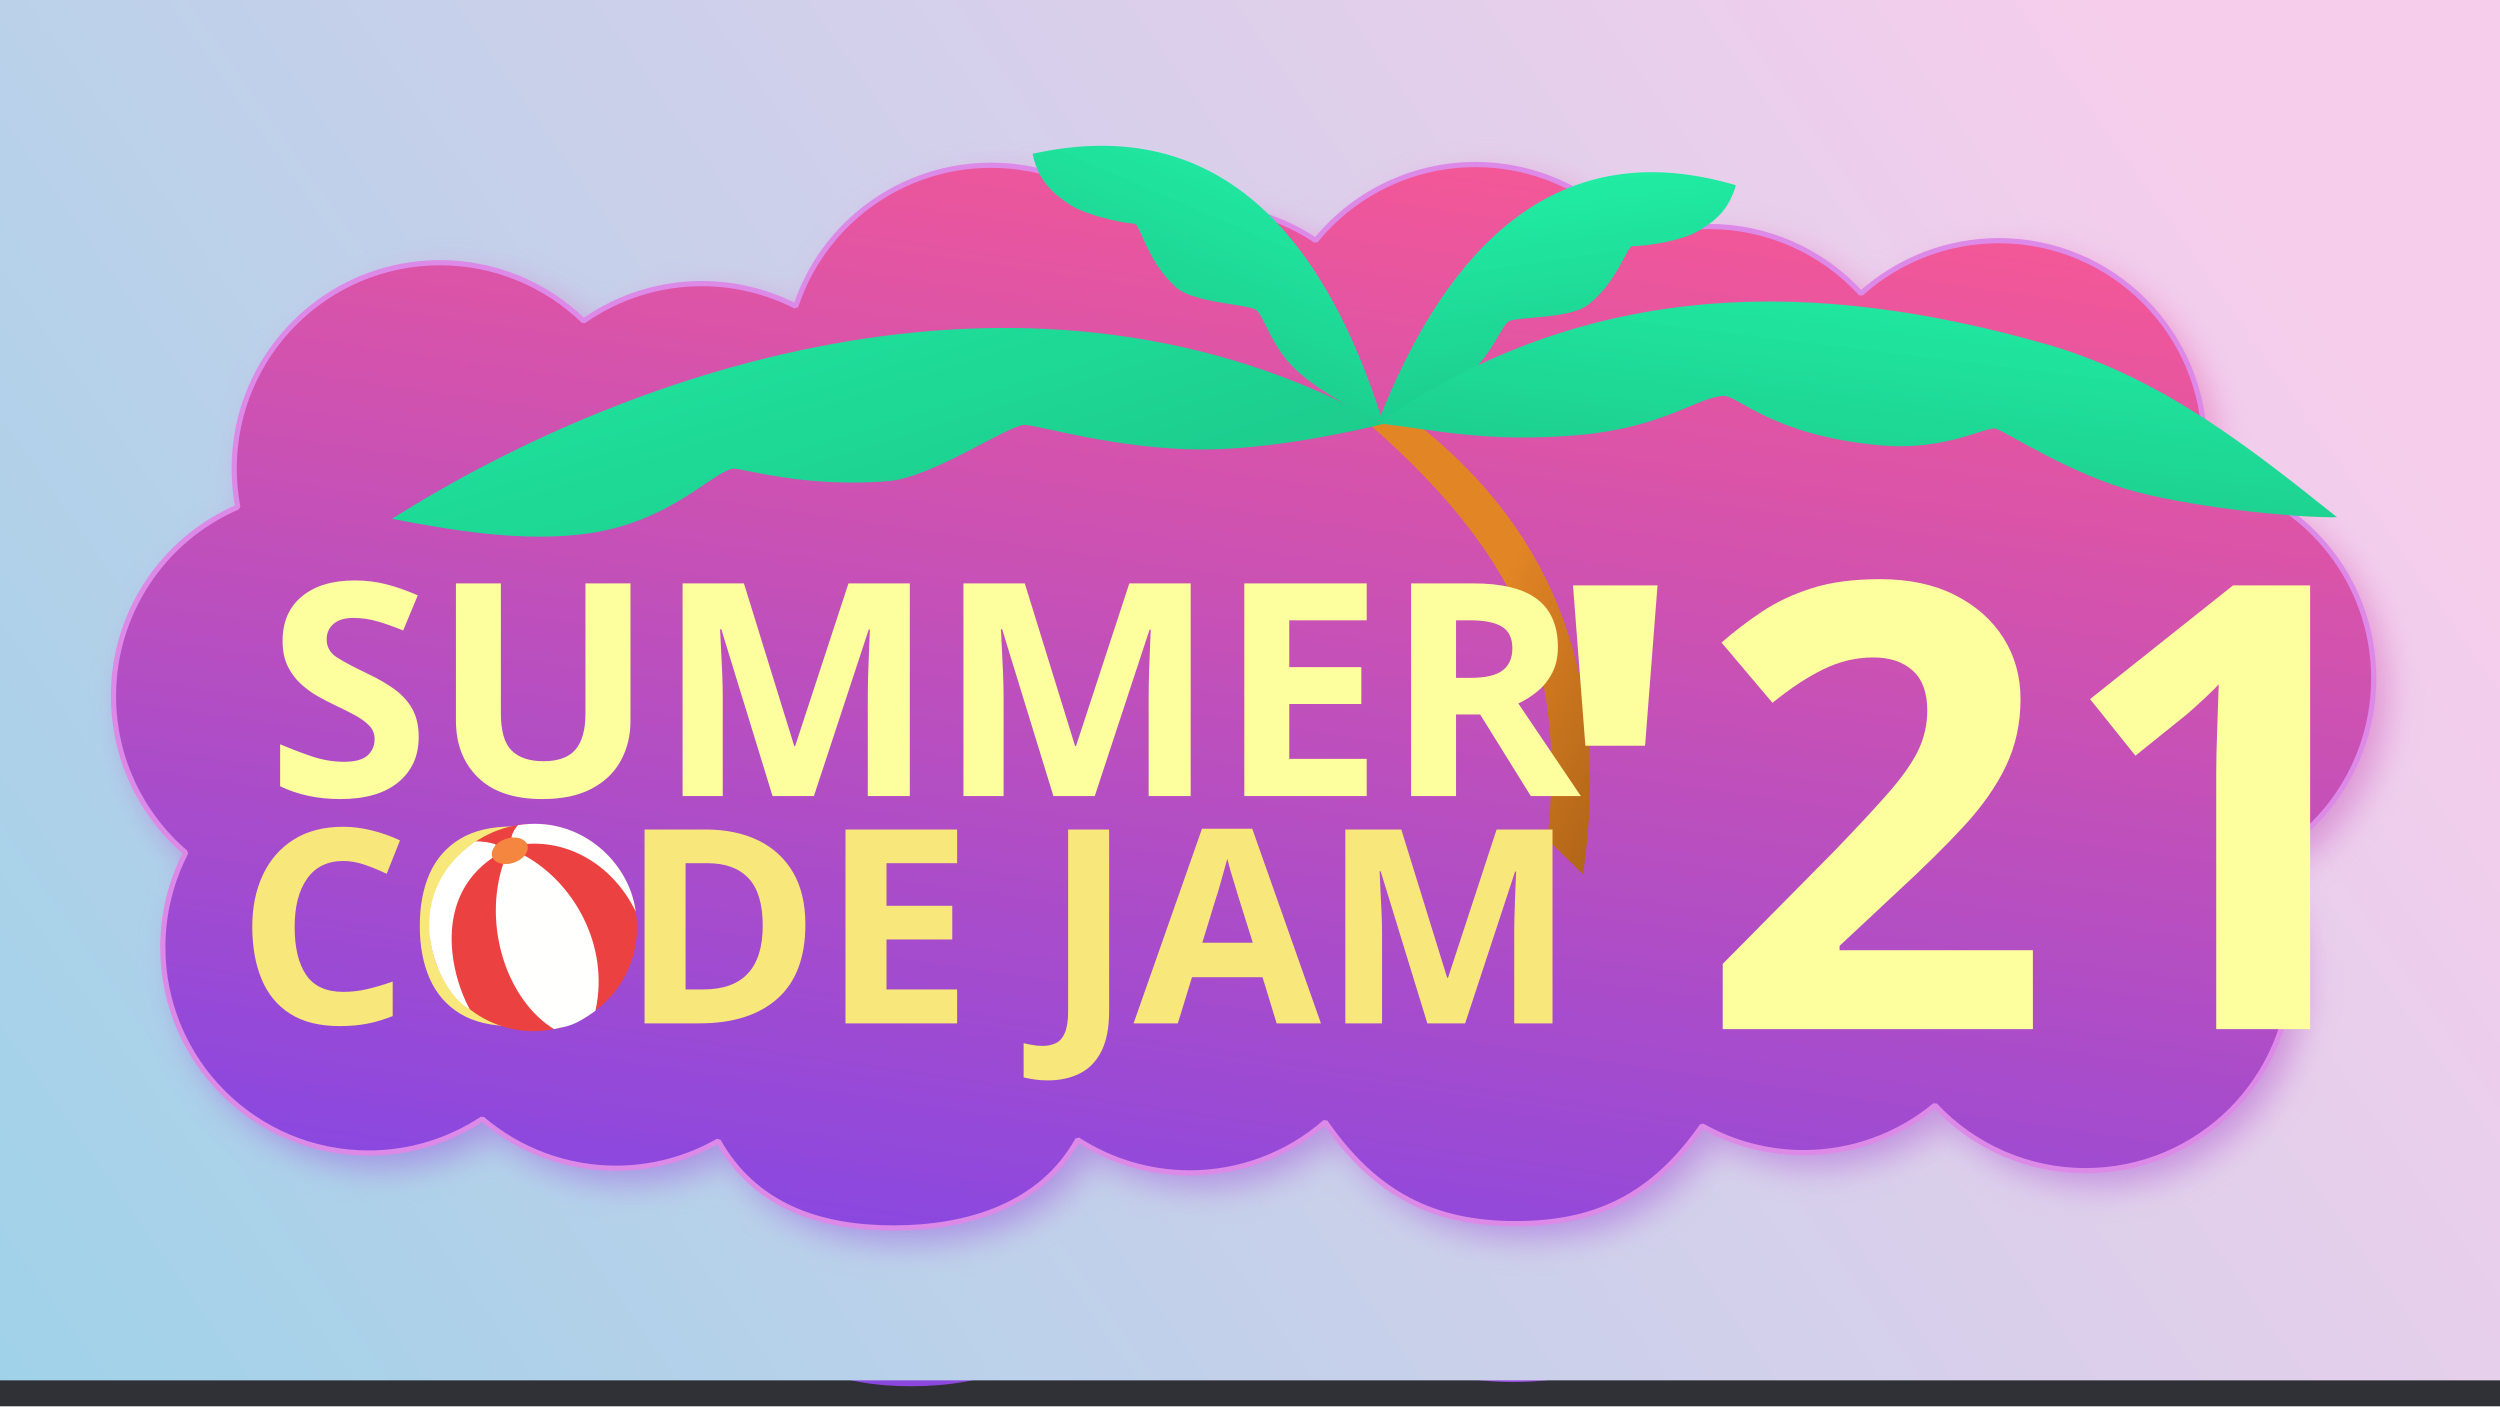
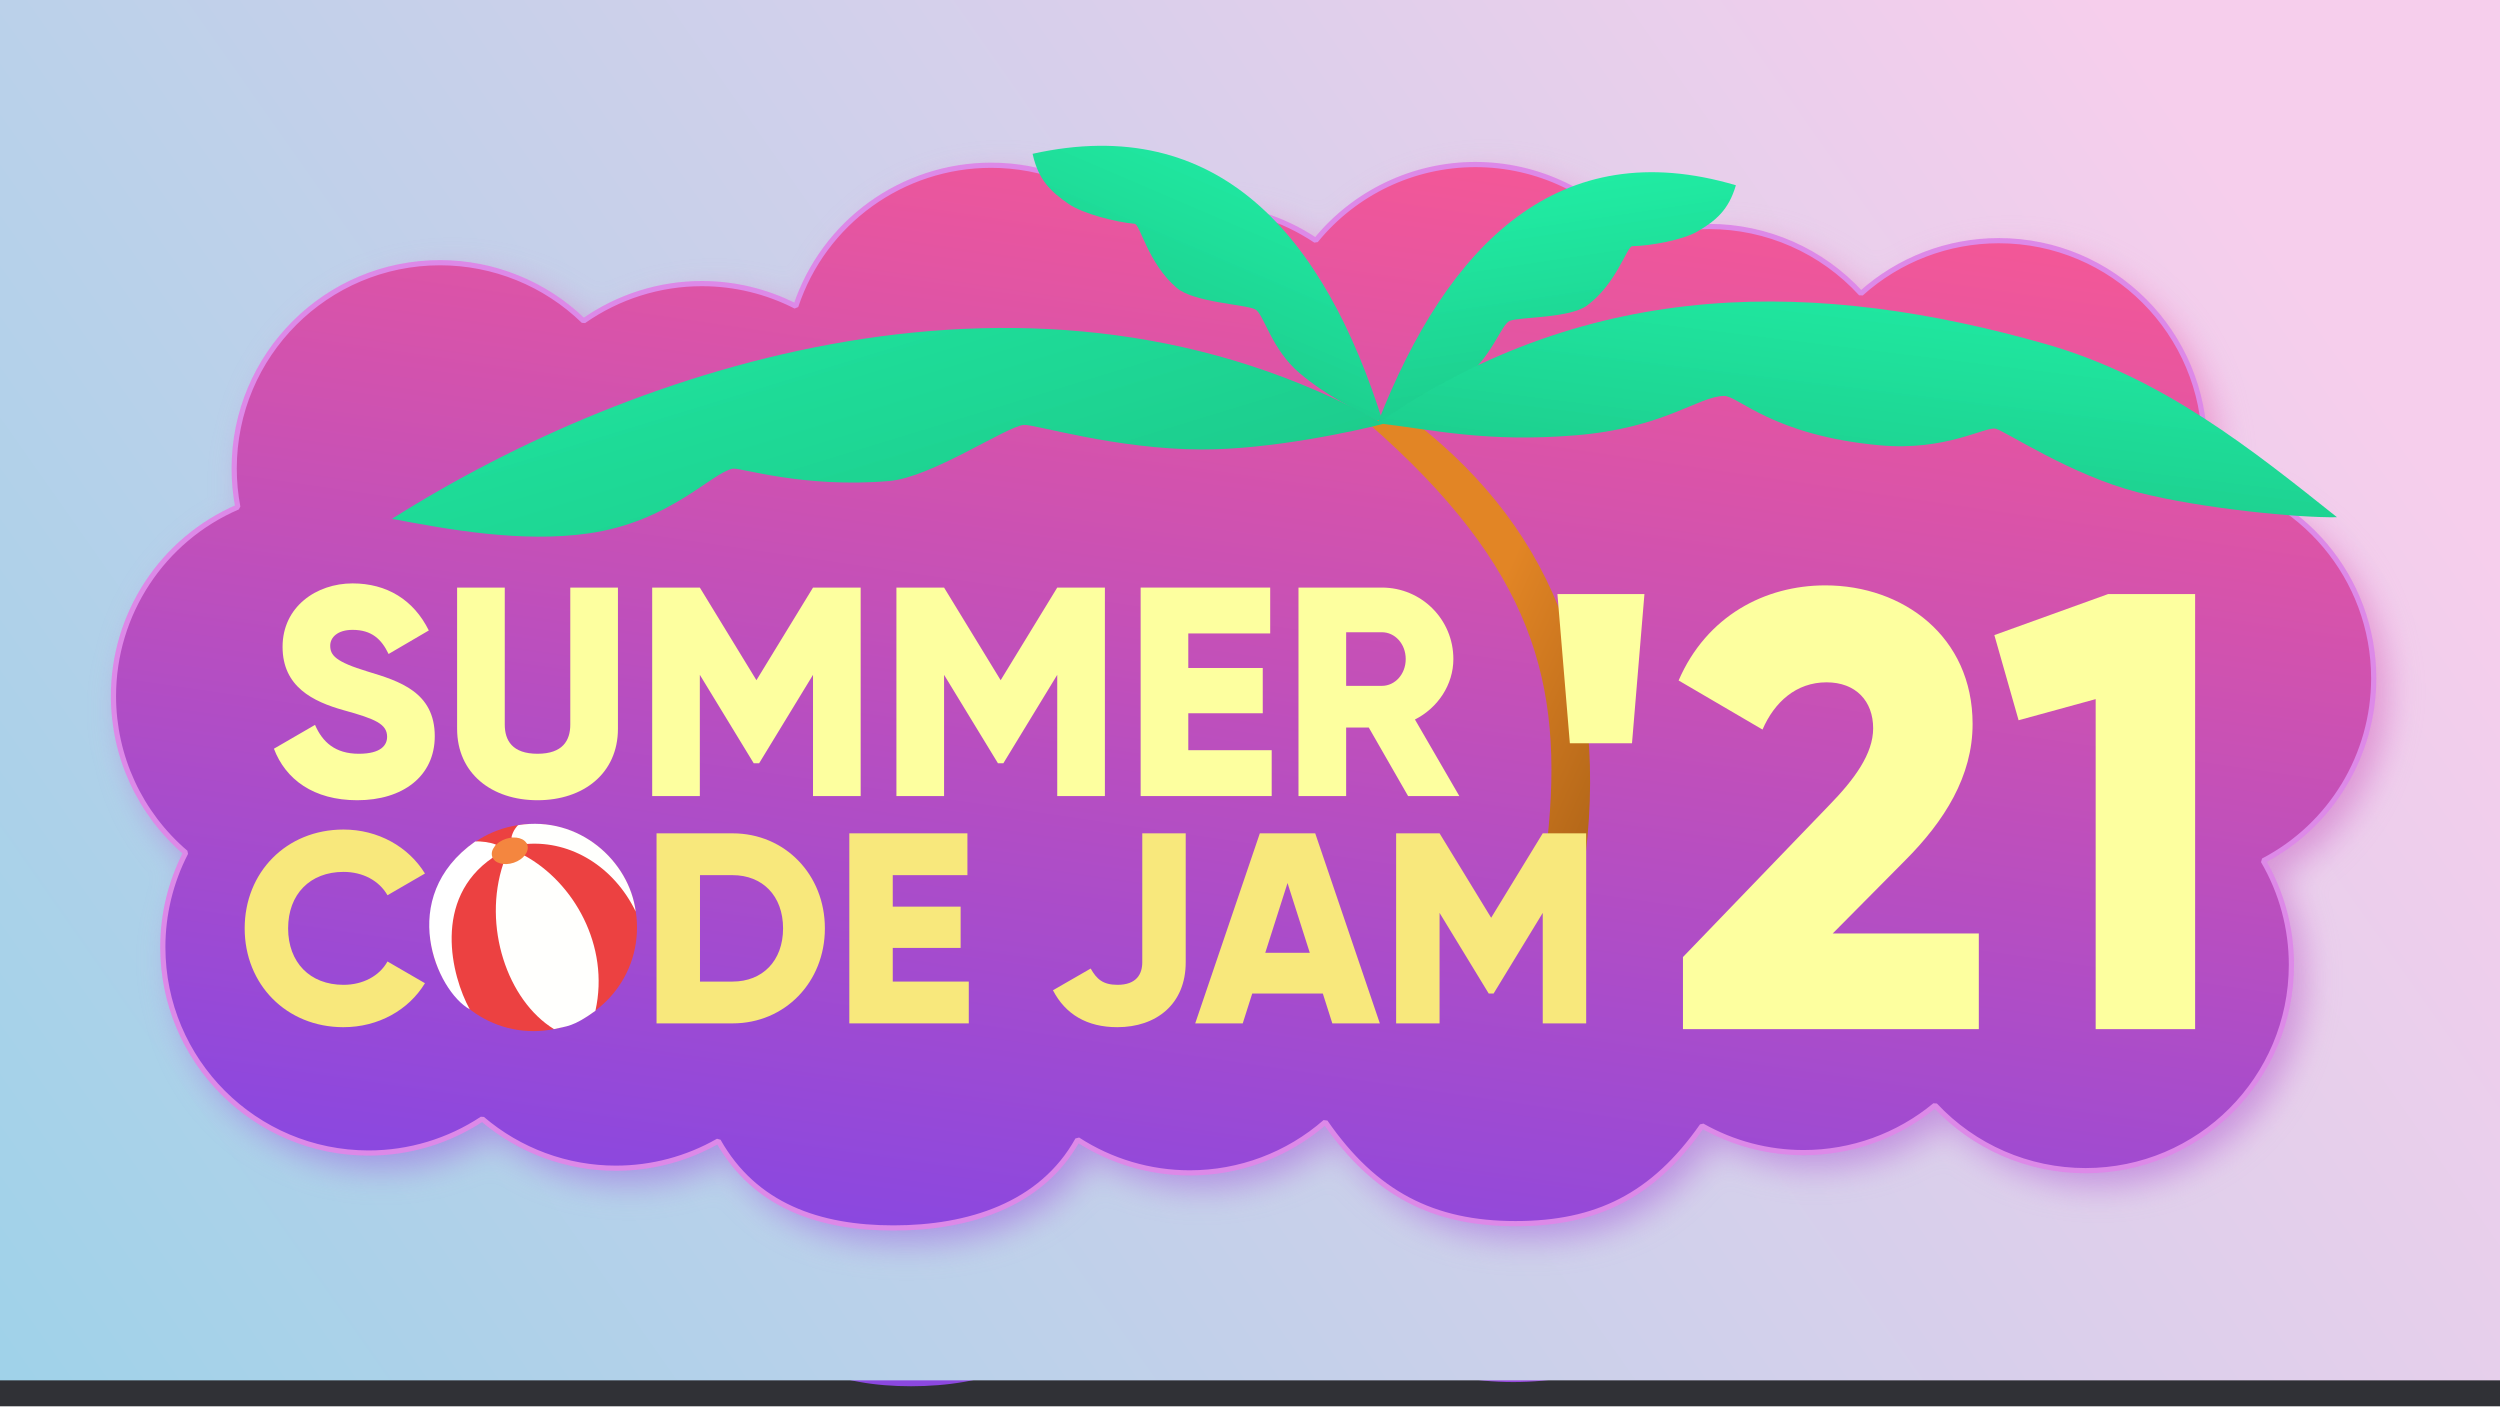
<svg xmlns="http://www.w3.org/2000/svg" xmlns:xlink="http://www.w3.org/1999/xlink" width="508mm" height="285.75mm" viewBox="0 0 508 285.75" version="1.1" id="svg8">
  <defs id="defs2">
    <linearGradient id="linearGradient3024">
      <stop style="stop-color:#f6ceec;stop-opacity:1" offset="0" id="stop3020" />
      <stop style="stop-color:#8ad3e8;stop-opacity:1" offset="1" id="stop3022" />
    </linearGradient>
    <linearGradient id="linearGradient1982">
      <stop style="stop-color:#e28525;stop-opacity:1;" offset="0" id="stop1978" />
      <stop style="stop-color:#b26618;stop-opacity:1" offset="1" id="stop1980" />
    </linearGradient>
    <linearGradient id="linearGradient1950">
      <stop style="stop-color:#1bc689;stop-opacity:1;" offset="0" id="stop1946" />
      <stop style="stop-color:#169e6d;stop-opacity:1" offset="1" id="stop1948" />
    </linearGradient>
    <linearGradient id="linearGradient1684">
      <stop style="stop-color:#4ddef9;stop-opacity:1" offset="0" id="stop1680" />
      <stop style="stop-color:#41ceec;stop-opacity:1" offset="1" id="stop1682" />
    </linearGradient>
    <linearGradient id="linearGradient1646">
      <stop style="stop-color:#7a45eb;stop-opacity:1" offset="0" id="stop1642" />
      <stop style="stop-color:#ff598f;stop-opacity:1" offset="1" id="stop1644" />
    </linearGradient>
    <linearGradient id="linearGradient4116">
      <stop style="stop-color:#000000;stop-opacity:1;" offset="0" id="stop4114" />
    </linearGradient>
    <linearGradient xlink:href="#linearGradient3024" id="linearGradient1072" x1="354.877" y1="27.769" x2="-2.815" y2="387.518" gradientUnits="userSpaceOnUse" gradientTransform="matrix(1.083003,0,0,1.549755,-21.08271,-134.4202)" />
    <linearGradient xlink:href="#linearGradient1646" id="linearGradient1612" x1="4368.481" y1="604.849" x2="4562.184" y2="-718.756" gradientUnits="userSpaceOnUse" gradientTransform="matrix(0.2138447,0,0,0.2138447,-844.0677,175.8582)" />
    <linearGradient xlink:href="#linearGradient1684" id="linearGradient1678" x1="447.233" y1="225.079" x2="359.051" y2="152.452" gradientUnits="userSpaceOnUse" gradientTransform="matrix(1.383526,0,0,1.383526,-148.3643,-68.82022)" />
    <linearGradient xlink:href="#linearGradient1950" id="linearGradient1952" x1="125.616" y1="20.425" x2="170.321" y2="166.626" gradientUnits="userSpaceOnUse" />
    <linearGradient xlink:href="#linearGradient1950" id="linearGradient1960" x1="404.861" y1="53.62" x2="394.462" y2="138.17" gradientUnits="userSpaceOnUse" />
    <linearGradient xlink:href="#linearGradient1950" id="linearGradient1968" x1="294.028" y1="39.889" x2="305.363" y2="115.123" gradientUnits="userSpaceOnUse" />
    <linearGradient xlink:href="#linearGradient1950" id="linearGradient1976" x1="254.776" y1="25.678" x2="223.553" y2="98.548" gradientUnits="userSpaceOnUse" />
    <linearGradient xlink:href="#linearGradient1982" id="linearGradient1984" x1="306.53" y1="145.504" x2="344.595" y2="162.619" gradientUnits="userSpaceOnUse" gradientTransform="matrix(0.9009974,0,0,0.9009974,25.74056,30.9578)" />
    <filter style="color-interpolation-filters:sRGB;" id="filter2659" x="0" y="0" width="1" height="1">
      <feComponentTransfer in="blur" result="component" id="feComponentTransfer2657">
        <feFuncR type="gamma" amplitude="1.24" exponent="1" offset="0" id="feFuncR2651" />
        <feFuncG type="gamma" amplitude="1.24" exponent="1" offset="0" id="feFuncG2653" />
        <feFuncB type="gamma" amplitude="1.24" exponent="1" offset="0" id="feFuncB2655" />
      </feComponentTransfer>
    </filter>
    <filter style="color-interpolation-filters:sRGB;" id="filter2669" x="0" y="0" width="1" height="1">
      <feComponentTransfer in="blur" result="component" id="feComponentTransfer2667">
        <feFuncR type="gamma" amplitude="1.24" exponent="1" offset="0" id="feFuncR2661" />
        <feFuncG type="gamma" amplitude="1.24" exponent="1" offset="0" id="feFuncG2663" />
        <feFuncB type="gamma" amplitude="1.24" exponent="1" offset="0" id="feFuncB2665" />
      </feComponentTransfer>
    </filter>
    <filter style="color-interpolation-filters:sRGB;" id="filter2679" x="0" y="0" width="1" height="1">
      <feComponentTransfer in="blur" result="component" id="feComponentTransfer2677">
        <feFuncR type="gamma" amplitude="1.24" exponent="1" offset="0" id="feFuncR2671" />
        <feFuncG type="gamma" amplitude="1.24" exponent="1" offset="0" id="feFuncG2673" />
        <feFuncB type="gamma" amplitude="1.24" exponent="1" offset="0" id="feFuncB2675" />
      </feComponentTransfer>
    </filter>
    <filter style="color-interpolation-filters:sRGB;" id="filter2689" x="0" y="0" width="1" height="1">
      <feComponentTransfer in="blur" result="component" id="feComponentTransfer2687">
        <feFuncR type="gamma" amplitude="1.24" exponent="1" offset="0" id="feFuncR2681" />
        <feFuncG type="gamma" amplitude="1.24" exponent="1" offset="0" id="feFuncG2683" />
        <feFuncB type="gamma" amplitude="1.24" exponent="1" offset="0" id="feFuncB2685" />
      </feComponentTransfer>
    </filter>
    <filter style="color-interpolation-filters:sRGB" id="filter2679-8">
      <feComponentTransfer result="component" id="feComponentTransfer2677-1">
        <feFuncR type="gamma" amplitude="1.24" exponent="1" offset="0" id="feFuncR2671-0" />
        <feFuncG type="gamma" amplitude="1.24" exponent="1" offset="0" id="feFuncG2673-3" />
        <feFuncB type="gamma" amplitude="1.24" exponent="1" offset="0" id="feFuncB2675-0" />
      </feComponentTransfer>
    </filter>
    <filter style="color-interpolation-filters:sRGB" id="filter2669-4">
      <feComponentTransfer result="component" id="feComponentTransfer2667-4">
        <feFuncR type="gamma" amplitude="1.24" exponent="1" offset="0" id="feFuncR2661-7" />
        <feFuncG type="gamma" amplitude="1.24" exponent="1" offset="0" id="feFuncG2663-6" />
        <feFuncB type="gamma" amplitude="1.24" exponent="1" offset="0" id="feFuncB2665-3" />
      </feComponentTransfer>
    </filter>
    <filter style="color-interpolation-filters:sRGB" id="filter2689-1">
      <feComponentTransfer result="component" id="feComponentTransfer2687-7">
        <feFuncR type="gamma" amplitude="1.24" exponent="1" offset="0" id="feFuncR2681-5" />
        <feFuncG type="gamma" amplitude="1.24" exponent="1" offset="0" id="feFuncG2683-9" />
        <feFuncB type="gamma" amplitude="1.24" exponent="1" offset="0" id="feFuncB2685-6" />
      </feComponentTransfer>
    </filter>
    <filter style="color-interpolation-filters:sRGB" id="filter2659-2">
      <feComponentTransfer result="component" id="feComponentTransfer2657-1">
        <feFuncR type="gamma" amplitude="1.24" exponent="1" offset="0" id="feFuncR2651-7" />
        <feFuncG type="gamma" amplitude="1.24" exponent="1" offset="0" id="feFuncG2653-8" />
        <feFuncB type="gamma" amplitude="1.24" exponent="1" offset="0" id="feFuncB2655-5" />
      </feComponentTransfer>
    </filter>
    <linearGradient xlink:href="#linearGradient1646" id="linearGradient2990" gradientUnits="userSpaceOnUse" gradientTransform="matrix(0.2373422,0,0,0.2373422,-475.3825,703.5954)" x1="4368.481" y1="604.849" x2="4562.184" y2="-718.756" />
    <linearGradient xlink:href="#linearGradient1950" id="linearGradient2992" gradientUnits="userSpaceOnUse" x1="254.776" y1="25.678" x2="223.553" y2="98.548" gradientTransform="translate(490.0013,542.7732)" />
-     <linearGradient xlink:href="#linearGradient1982" id="linearGradient2994" gradientUnits="userSpaceOnUse" x1="306.53" y1="145.504" x2="344.595" y2="162.619" gradientTransform="translate(490.0013,542.7732)" />
+     <linearGradient xlink:href="#linearGradient1982" id="linearGradient2994" gradientUnits="userSpaceOnUse" x1="306.53" y1="145.504" x2="344.595" y2="162.619" gradientTransform="matrix(0.9306798,0,0,0.9306798,16.73788,-10.01262)" />
    <linearGradient xlink:href="#linearGradient1950" id="linearGradient2996" gradientUnits="userSpaceOnUse" x1="294.028" y1="39.889" x2="305.363" y2="115.123" gradientTransform="translate(490.0013,542.7732)" />
    <linearGradient xlink:href="#linearGradient1950" id="linearGradient2998" gradientUnits="userSpaceOnUse" x1="125.616" y1="20.425" x2="170.321" y2="166.626" gradientTransform="translate(490.0013,542.7732)" />
    <linearGradient xlink:href="#linearGradient1950" id="linearGradient3000" gradientUnits="userSpaceOnUse" x1="404.861" y1="53.62" x2="394.462" y2="138.17" gradientTransform="translate(490.0013,542.7732)" />
    <filter style="color-interpolation-filters:sRGB;" id="filter3136" x="-0.019" y="-0.04" width="1.043" height="1.092">
      <feFlood flood-opacity="0.459" flood-color="rgb(14,12,12)" result="flood" id="feFlood3126" />
      <feComposite in="SourceGraphic" in2="flood" operator="in" result="composite1" id="feComposite3128" />
      <feGaussianBlur in="composite1" stdDeviation="3.6" result="blur" id="feGaussianBlur3130" />
      <feOffset dx="2.8" dy="3" result="offset" id="feOffset3132" />
      <feComposite in="SourceGraphic" in2="offset" operator="over" result="composite2" id="feComposite3134" />
    </filter>
    <filter style="color-interpolation-filters:sRGB;" id="filter3200" x="0" y="0" width="1" height="1">
      <feComponentTransfer in="blur" result="component" id="feComponentTransfer3198">
        <feFuncR type="gamma" amplitude="1.24" exponent="1" offset="0" id="feFuncR3192" />
        <feFuncG type="gamma" amplitude="1.24" exponent="1" offset="0" id="feFuncG3194" />
        <feFuncB type="gamma" amplitude="1.24" exponent="1" offset="0" id="feFuncB3196" />
      </feComponentTransfer>
    </filter>
    <filter style="color-interpolation-filters:sRGB;" id="filter3210" x="0" y="0" width="1" height="1">
      <feComponentTransfer in="blur" result="component" id="feComponentTransfer3208">
        <feFuncR type="gamma" amplitude="1.24" exponent="1" offset="0" id="feFuncR3202" />
        <feFuncG type="gamma" amplitude="1.24" exponent="1" offset="0" id="feFuncG3204" />
        <feFuncB type="gamma" amplitude="1.24" exponent="1" offset="0" id="feFuncB3206" />
      </feComponentTransfer>
    </filter>
    <filter style="color-interpolation-filters:sRGB;" id="filter3220" x="0" y="0" width="1" height="1">
      <feComponentTransfer in="blur" result="component" id="feComponentTransfer3218">
        <feFuncR type="gamma" amplitude="1.24" exponent="1" offset="0" id="feFuncR3212" />
        <feFuncG type="gamma" amplitude="1.24" exponent="1" offset="0" id="feFuncG3214" />
        <feFuncB type="gamma" amplitude="1.24" exponent="1" offset="0" id="feFuncB3216" />
      </feComponentTransfer>
    </filter>
    <filter style="color-interpolation-filters:sRGB;" id="filter3230" x="0" y="0" width="1" height="1">
      <feComponentTransfer in="blur" result="component" id="feComponentTransfer3228">
        <feFuncR type="gamma" amplitude="1.24" exponent="1" offset="0" id="feFuncR3222" />
        <feFuncG type="gamma" amplitude="1.24" exponent="1" offset="0" id="feFuncG3224" />
        <feFuncB type="gamma" amplitude="1.24" exponent="1" offset="0" id="feFuncB3226" />
      </feComponentTransfer>
    </filter>
  </defs>
  <g id="layer3" style="display:inline">
    <rect style="display:inline;fill:#303136;fill-opacity:1;stroke:none;stroke-width:0;stroke-linecap:square;stroke-linejoin:bevel;stroke-opacity:1" id="rect3216" width="508" height="285.75" x="-5.6843419e-14" y="0" />
    <g id="g1819" style="display:inline" transform="translate(-0.174238,-0.5291667)">
      <path id="path1273-74" style="fill:url(#linearGradient1612);fill-opacity:1;stroke:none;stroke-width:1.022;stroke-linecap:square;stroke-linejoin:bevel;stroke-opacity:1" d="m 299.762,73.019 c -12.178,0.006 -23.707,5.492 -31.394,14.937 -6.666,-4.461 -14.507,-6.843 -22.528,-6.843 -4.82,8e-5 -9.602,0.861 -14.12,2.541 -7.451,-6.754 -17.147,-10.495 -27.204,-10.496 -17.45,1.56e-4 -32.939,11.176 -38.439,27.737 -5.715,-2.928 -12.045,-4.455 -18.467,-4.455 -8.328,-1e-6 -16.453,2.567 -23.27,7.351 -7.56,-7.349 -17.688,-11.46 -28.232,-11.46 -22.37,-7.2e-5 -40.505,18.135 -40.505,40.505 6.8e-5,2.536 0.238,5.067 0.712,7.558 -14.845,6.404 -24.46,21.024 -24.46,37.191 1.36e-4,11.857 5.196,23.119 14.216,30.814 -2.962,5.742 -4.508,12.109 -4.508,18.57 -7.3e-5,22.37 18.135,40.505 40.505,40.505 7.942,-4e-5 15.709,-2.335 22.335,-6.714 7.333,6.262 16.66,9.702 26.303,9.702 7.062,-9e-5 14.001,-1.846 20.129,-5.356 7.18,12.734 19.848,17.108 34.467,17.108 14.722,-4e-5 29.102,-4.485 36.24,-17.361 6.565,4.261 14.224,6.528 22.05,6.528 9.803,-8e-5 19.273,-3.555 26.654,-10.006 9.757,14.102 21.217,19.99 37.423,19.99 15.907,4e-5 27.048,-5.443 36.711,-19.235 6.089,3.45 12.969,5.263 19.967,5.263 9.437,5e-5 18.578,-3.295 25.844,-9.316 7.66,8.205 18.382,12.863 29.607,12.863 22.37,8e-5 40.505,-18.135 40.505,-40.505 -7e-5,-7.187 -1.912,-14.244 -5.54,-20.448 13.358,-6.987 21.731,-20.815 21.731,-35.891 3e-5,-19.729 -14.214,-36.588 -33.66,-39.922 0.266,-1.88 0.4,-3.777 0.4,-5.677 1e-4,-22.37 -18.135,-40.505 -40.505,-40.505 -10.007,1.82e-4 -19.66,3.705 -27.097,10.399 -7.674,-8.402 -18.529,-13.189 -29.908,-13.189 -4.978,1.47e-4 -9.913,0.918 -14.559,2.707 -7.692,-9.426 -19.214,-14.894 -31.38,-14.894 h -0.022 z" />
      <path style="fill:url(#linearGradient1976);fill-opacity:1;stroke:none;stroke-width:0.379px;stroke-linecap:butt;stroke-linejoin:miter;stroke-opacity:1;filter:url(#filter2679)" d="m 284.067,103.295 c -6.077,-2.998 -12.515,-6.186 -18.27,-11.036 -6.289,-5.299 -7.832,-13.032 -9.751,-13.975 -2.198,-1.079 -13.365,-1.482 -17.102,-4.666 -6.264,-5.337 -7.997,-13.888 -9.199,-13.996 -4.196,-0.378 -11.287,-2.199 -14.4,-4.333 -3.913,-2.682 -6.638,-5.267 -7.877,-10.951 40.418,-8.978 63.683,17.485 76.599,58.957 z" id="path1877" transform="matrix(0.9009974,0,0,0.9009974,25.74056,30.9578)" />
      <path style="fill:url(#linearGradient1984);fill-opacity:1;stroke:none;stroke-width:0.238px;stroke-linecap:butt;stroke-linejoin:miter;stroke-opacity:1" d="m 278.86,124.057 c 32.233,28.222 38.39,50.86 35.082,81.749 l 7.021,6.844 c 5.769,-40.002 -6.625,-69.66 -35.966,-91.118 z" id="path1879" />
      <text xml:space="preserve" style="font-style:normal;font-variant:normal;font-weight:800;font-stretch:normal;font-size:122.269px;line-height:1.25;font-family:Gilroy;-inkscape-font-specification:'Gilroy Ultra-Bold';letter-spacing:0px;word-spacing:0px;fill:#fdff9f;fill-opacity:1;stroke-width:0.637" x="311.019" y="243.105" id="text1650">
        <tspan id="tspan1648" x="311.019" y="243.105" style="font-style:normal;font-variant:normal;font-weight:800;font-stretch:normal;font-size:122.269px;font-family:Gilroy;-inkscape-font-specification:'Gilroy Ultra-Bold';fill:#fdff9f;fill-opacity:1;stroke-width:0.637">'21</tspan>
      </text>
      <text xml:space="preserve" style="font-style:normal;font-variant:normal;font-weight:800;font-stretch:normal;font-size:58.59px;line-height:1.25;font-family:Gilroy;-inkscape-font-specification:'Gilroy Ultra-Bold';letter-spacing:0px;word-spacing:0px;fill:#fdff9f;fill-opacity:1;stroke-width:0.305" x="61.96" y="197.251" id="text1616">
        <tspan id="tspan1614" x="61.96" y="197.251" style="font-style:normal;font-variant:normal;font-weight:800;font-stretch:normal;font-size:58.59px;font-family:Gilroy;-inkscape-font-specification:'Gilroy Ultra-Bold';fill:#fdff9f;fill-opacity:1;stroke-width:0.305">SUMMER</tspan>
      </text>
      <text xml:space="preserve" style="font-style:normal;font-variant:normal;font-weight:800;font-stretch:normal;font-size:53.41px;line-height:1.25;font-family:Gilroy;-inkscape-font-specification:'Gilroy Ultra-Bold';letter-spacing:0px;word-spacing:0px;display:inline;fill:#f8e87c;fill-opacity:1;stroke-width:0.278" x="56.067" y="241.97" id="text1616-5">
        <tspan id="tspan1614-0" x="56.067" y="241.97" style="font-style:normal;font-variant:normal;font-weight:800;font-stretch:normal;font-size:53.41px;font-family:Gilroy;-inkscape-font-specification:'Gilroy Ultra-Bold';fill:#f8e87c;fill-opacity:1;stroke-width:0.278">CODE JAM</tspan>
      </text>
      <g id="g2701" transform="matrix(0.9009974,0,0,0.9009974,25.74056,30.9578)">
        <circle style="fill:#ec4141;fill-opacity:1;stroke-width:0.647;stroke-linecap:square;stroke-linejoin:bevel" id="path1686" cx="98.486" cy="213.277" r="22.611" />
        <path style="fill:#fffffd;fill-opacity:1;stroke:none;stroke-width:0.276px;stroke-linecap:butt;stroke-linejoin:miter;stroke-opacity:1" d="m 91.914,199.277 c -4.591,13.664 0.871,29.92 11.052,36.171 2.789,-0.665 4.154,-0.446 9.048,-3.994 3.177,-14.236 -4.77,-28.085 -15.525,-33.921 z" id="path1690" />
        <path style="fill:#fffffd;fill-opacity:1;stroke:none;stroke-width:0.276;stroke-linecap:butt;stroke-linejoin:miter;stroke-miterlimit:4;stroke-dasharray:none;stroke-opacity:1" d="m 97.114,195.016 c 9.606,-0.682 18.91,4.938 23.701,14.763 -1.406,-11.027 -12.366,-20.994 -25.635,-18.866 -0.206,0.06 -1.247,1.295 -1.504,2.704 z" id="path1703" />
        <path style="fill:#ffffff;fill-opacity:1;stroke:none;stroke-width:0.276px;stroke-linecap:butt;stroke-linejoin:miter;stroke-opacity:1" d="m 89.602,198.007 c -13.19,8.982 -9.062,25.8 -5.026,33.124 -7.212,-3.99 -16.184,-24.403 1.188,-36.644 1.201,-0.099 3.299,0.17 4.521,0.673 z" id="path1705" />
        <ellipse style="fill:#f4863f;fill-opacity:1;stroke:none;stroke-width:0.209;stroke-linecap:square;stroke-linejoin:bevel;stroke-miterlimit:4;stroke-dasharray:none;stroke-opacity:1" id="path1688" cx="25.652" cy="216.03" rx="4.044" ry="2.745" transform="rotate(-18.62898)" />
      </g>
      <path style="display:inline;fill:url(#linearGradient1968);fill-opacity:1;stroke:none;stroke-width:0.369px;stroke-linecap:butt;stroke-linejoin:miter;stroke-opacity:1;filter:url(#filter2669)" d="m 282.803,103.156 c 6.092,-2.494 12.546,-5.148 18.451,-9.458 6.453,-4.71 8.471,-12.099 10.395,-12.882 2.203,-0.897 13.051,-0.532 16.888,-3.364 6.431,-4.748 8.689,-12.917 9.861,-12.94 4.091,-0.082 11.086,-1.368 14.247,-3.225 3.973,-2.334 6.789,-4.654 8.374,-10.079 -38.559,-11.435 -62.893,12.635 -78.215,51.949 z" id="path1877-1" transform="matrix(0.9009974,0,0,0.9009974,25.74056,30.9578)" />
      <path style="fill:url(#linearGradient1952);fill-opacity:1;stroke:none;stroke-width:0.265px;stroke-linecap:butt;stroke-linejoin:miter;stroke-opacity:1;filter:url(#filter2689)" d="m 67.602,124.038 c 12.256,2.317 28.283,5.277 42.949,3.177 17.727,-2.539 26.753,-13.177 31.447,-14.135 1.488,-0.304 15.432,4.31 34.185,2.698 9.23,-0.793 25.462,-11.87 29.348,-12.245 2.251,-0.217 20.087,5.343 38.971,5.361 14.926,0.014 33.281,-3.978 39.565,-5.599 C 208.269,60.875 120.3,90.711 67.602,124.038 Z" id="path1873" transform="matrix(0.9009974,0,0,0.9009974,25.74056,30.9578)" />
      <path style="display:inline;fill:url(#linearGradient1960);fill-opacity:1;stroke:none;stroke-width:0.265px;stroke-linecap:butt;stroke-linejoin:miter;stroke-opacity:1;filter:url(#filter2659)" d="m 492.265,123.685 c -8.177,0.169 -29.602,-1.875 -43.481,-5.437 -14.611,-3.75 -28.869,-13.351 -31.049,-13.889 -2.191,-0.541 -10.925,4.94 -25.242,3.63 -23.543,-2.154 -30.995,-10.857 -34.074,-10.786 -5.752,0.133 -13.023,7.02 -32.434,8.603 -19.411,1.583 -30.862,-1.186 -43.181,-2.65 46.924,-32.317 96.65,-31.298 145.847,-17.283 25.63,7.302 45.393,23.306 63.614,37.812 z" id="path1873-6" transform="matrix(0.9009974,0,0,0.9009974,25.74056,30.9578)" />
    </g>
  </g>
  <g id="layer4" style="display:inline">
    <rect style="display:inline;fill:url(#linearGradient1072);fill-opacity:1;stroke-width:2.109;stroke-linecap:square;stroke-linejoin:bevel" id="rect1064" width="508" height="280.485" x="2.0042419e-08" y="-4.3945311e-06" />
-     <g id="g1859" style="display:inline" transform="translate(0.5511899,-472.8019)">
-       <path id="path1273-74-7" style="display:inline;fill:url(#linearGradient2990);fill-opacity:1;stroke:#dd89e8;stroke-width:1.135;stroke-linecap:square;stroke-linejoin:bevel;stroke-opacity:1;filter:url(#filter3136)" d="m 794.132,589.456 c -13.516,0.007 -26.312,6.095 -34.843,16.578 -7.398,-4.951 -16.101,-7.595 -25.003,-7.595 -5.35,9e-5 -10.657,0.955 -15.672,2.82 -8.269,-7.496 -19.032,-11.649 -30.193,-11.649 -19.368,1.7e-4 -36.558,12.405 -42.663,30.785 -6.343,-3.25 -13.369,-4.944 -20.496,-4.944 -9.243,-10e-6 -18.261,2.849 -25.827,8.159 -8.391,-8.156 -19.632,-12.719 -31.334,-12.72 -24.828,-8e-5 -44.956,20.127 -44.955,44.956 8e-5,2.815 0.265,5.624 0.79,8.389 -16.477,7.108 -27.148,23.334 -27.148,41.278 1.5e-4,13.16 5.767,25.659 15.778,34.2 -3.288,6.373 -5.003,13.44 -5.003,20.611 -8e-5,24.828 20.127,44.956 44.955,44.955 8.815,-4e-5 17.435,-2.592 24.789,-7.452 8.139,6.95 18.49,10.768 29.193,10.768 7.838,-10e-5 15.539,-2.049 22.34,-5.944 7.969,14.133 22.029,18.988 38.254,18.988 16.34,-5e-5 32.299,-4.978 40.222,-19.269 7.286,4.729 15.787,7.245 24.473,7.245 10.88,-8e-5 21.391,-3.946 29.583,-11.105 10.829,15.652 23.548,22.186 41.535,22.187 17.655,4e-5 30.02,-6.041 40.745,-21.349 6.758,3.829 14.394,5.842 22.161,5.842 10.474,6e-5 20.619,-3.657 28.684,-10.34 8.502,9.106 20.402,14.277 32.86,14.277 24.828,9e-5 44.956,-20.127 44.956,-44.955 -8e-5,-7.976 -2.122,-15.809 -6.149,-22.694 14.826,-7.755 24.118,-23.103 24.119,-39.835 3e-5,-21.897 -15.776,-40.608 -37.358,-44.309 0.295,-2.087 0.444,-4.192 0.444,-6.3 1.1e-4,-24.828 -20.127,-44.956 -44.955,-44.956 -11.107,2e-4 -21.82,4.112 -30.075,11.542 -8.517,-9.326 -20.565,-14.638 -33.195,-14.638 -5.525,1.7e-4 -11.003,1.019 -16.158,3.005 -8.538,-10.461 -21.326,-16.531 -34.829,-16.531 h -0.024 z" transform="matrix(0.9306798,0,0,0.9306798,-439.8476,-42.35872)" />
-       <path style="display:inline;fill:url(#linearGradient2992);fill-opacity:1;stroke:none;stroke-width:0.379px;stroke-linecap:butt;stroke-linejoin:miter;stroke-opacity:1;filter:url(#filter3220)" d="m 774.068,646.069 c -6.077,-2.998 -12.515,-6.186 -18.27,-11.036 -6.289,-5.299 -7.832,-13.032 -9.751,-13.975 -2.198,-1.079 -13.365,-1.482 -17.102,-4.666 -6.264,-5.337 -7.997,-13.888 -9.199,-13.996 -4.196,-0.378 -11.287,-2.199 -14.4,-4.333 -3.913,-2.682 -6.638,-5.267 -7.877,-10.951 40.418,-8.978 63.683,17.485 76.599,58.957 z" id="path1877-4" transform="matrix(0.9306798,0,0,0.9306798,-439.8476,-42.35872)" />
-       <path style="display:inline;fill:url(#linearGradient2994);fill-opacity:1;stroke:none;stroke-width:0.265px;stroke-linecap:butt;stroke-linejoin:miter;stroke-opacity:1" d="m 770.934,646.102 c 35.775,31.323 42.608,56.449 38.937,90.732 l 7.792,7.596 c 6.403,-44.398 -7.352,-77.314 -39.919,-101.13 z" id="path1879-1" transform="matrix(0.9306798,0,0,0.9306798,-439.8476,-42.35872)" />
-       <text xml:space="preserve" style="font-style:normal;font-variant:normal;font-weight:800;font-stretch:normal;font-size:135.704px;line-height:1.25;font-family:Gilroy;-inkscape-font-specification:'Gilroy Ultra-Bold';letter-spacing:0px;word-spacing:0px;display:inline;fill:#fdff9f;fill-opacity:1;stroke:none;stroke-width:0.707;stroke-opacity:1" x="806.627" y="778.231" id="text1650-8" transform="matrix(0.9306798,0,0,0.9306798,-439.8476,-42.35872)">
-         <tspan id="tspan1648-5" x="806.627" y="778.231" style="font-style:normal;font-variant:normal;font-weight:800;font-stretch:normal;font-size:135.704px;font-family:Gilroy;-inkscape-font-specification:'Gilroy Ultra-Bold';fill:#fdff9f;fill-opacity:1;stroke:none;stroke-width:0.707;stroke-opacity:1">'21</tspan>
-       </text>
-       <text xml:space="preserve" style="font-style:normal;font-variant:normal;font-weight:800;font-stretch:normal;font-size:65.028px;line-height:1.25;font-family:Gilroy;-inkscape-font-specification:'Gilroy Ultra-Bold';letter-spacing:0px;word-spacing:0px;display:inline;fill:#fdff9f;fill-opacity:1;stroke:none;stroke-width:0.339;stroke-opacity:1" x="530.2" y="727.339" id="text1616-9" transform="matrix(0.9306798,0,0,0.9306798,-439.8476,-42.35872)">
-         <tspan id="tspan1614-7" x="530.2" y="727.339" style="font-style:normal;font-variant:normal;font-weight:800;font-stretch:normal;font-size:65.028px;font-family:Gilroy;-inkscape-font-specification:'Gilroy Ultra-Bold';fill:#fdff9f;fill-opacity:1;stroke:none;stroke-width:0.339;stroke-opacity:1">SUMMER</tspan>
-       </text>
-       <text xml:space="preserve" style="font-style:normal;font-variant:normal;font-weight:800;font-stretch:normal;font-size:59.279px;line-height:1.25;font-family:Gilroy;-inkscape-font-specification:'Gilroy Ultra-Bold';letter-spacing:0px;word-spacing:0px;display:inline;fill:#f8e87c;fill-opacity:1;stroke:none;stroke-width:0.309;stroke-opacity:1" x="523.66" y="776.972" id="text1616-5-5" transform="matrix(0.9306798,0,0,0.9306798,-439.8476,-42.35872)">
-         <tspan id="tspan1614-0-3" x="523.66" y="776.972" style="font-style:normal;font-variant:normal;font-weight:800;font-stretch:normal;font-size:59.279px;font-family:Gilroy;-inkscape-font-specification:'Gilroy Ultra-Bold';fill:#f8e87c;fill-opacity:1;stroke:none;stroke-width:0.309;stroke-opacity:1">CODE JAM</tspan>
-       </text>
-       <g id="g2701-8" style="display:inline;stroke:none;stroke-opacity:1" transform="matrix(0.9306798,0,0,0.9306798,16.18669,462.7893)">
-         <circle style="fill:#ec4141;fill-opacity:1;stroke:none;stroke-width:0.647;stroke-linecap:square;stroke-linejoin:bevel;stroke-opacity:1" id="path1686-83" cx="98.486" cy="213.277" r="22.611" />
-         <path style="fill:#fffffd;fill-opacity:1;stroke:none;stroke-width:0.276px;stroke-linecap:butt;stroke-linejoin:miter;stroke-opacity:1" d="m 91.914,199.277 c -4.591,13.664 0.871,29.92 11.052,36.171 2.789,-0.665 4.154,-0.446 9.048,-3.994 3.177,-14.236 -4.77,-28.085 -15.525,-33.921 z" id="path1690-1" />
-         <path style="fill:#fffffd;fill-opacity:1;stroke:none;stroke-width:0.276;stroke-linecap:butt;stroke-linejoin:miter;stroke-miterlimit:4;stroke-dasharray:none;stroke-opacity:1" d="m 97.114,195.016 c 9.606,-0.682 18.91,4.938 23.701,14.763 -1.406,-11.027 -12.366,-20.994 -25.635,-18.866 -0.206,0.06 -1.247,1.295 -1.504,2.704 z" id="path1703-8" />
-         <path style="fill:#ffffff;fill-opacity:1;stroke:none;stroke-width:0.276px;stroke-linecap:butt;stroke-linejoin:miter;stroke-opacity:1" d="m 89.602,198.007 c -13.19,8.982 -9.062,25.8 -5.026,33.124 -7.212,-3.99 -16.184,-24.403 1.188,-36.644 1.201,-0.099 3.299,0.17 4.521,0.673 z" id="path1705-9" />
-         <ellipse style="fill:#f4863f;fill-opacity:1;stroke:none;stroke-width:0.209;stroke-linecap:square;stroke-linejoin:bevel;stroke-miterlimit:4;stroke-dasharray:none;stroke-opacity:1" id="path1688-6" cx="25.652" cy="216.03" rx="4.044" ry="2.745" transform="rotate(-18.62898)" />
-       </g>
-       <path style="display:inline;fill:url(#linearGradient2996);fill-opacity:1;stroke:none;stroke-width:0.369px;stroke-linecap:butt;stroke-linejoin:miter;stroke-opacity:1;filter:url(#filter3210)" d="m 772.805,645.929 c 6.092,-2.494 12.546,-5.148 18.451,-9.458 6.453,-4.71 8.471,-12.099 10.395,-12.882 2.203,-0.897 13.051,-0.532 16.888,-3.364 6.431,-4.748 8.689,-12.917 9.861,-12.94 4.091,-0.082 11.086,-1.368 14.247,-3.225 3.973,-2.334 6.789,-4.654 8.374,-10.079 -38.559,-11.435 -62.893,12.635 -78.215,51.949 z" id="path1877-1-4" transform="matrix(0.9306798,0,0,0.9306798,-439.8476,-42.35872)" />
-       <path style="display:inline;fill:url(#linearGradient2998);fill-opacity:1;stroke:none;stroke-width:0.265px;stroke-linecap:butt;stroke-linejoin:miter;stroke-opacity:1;filter:url(#filter3230)" d="m 557.603,666.812 c 12.256,2.317 28.283,5.277 42.949,3.177 17.727,-2.539 26.753,-13.177 31.447,-14.135 1.488,-0.304 15.432,4.31 34.185,2.698 9.23,-0.793 25.462,-11.87 29.348,-12.245 2.251,-0.217 20.087,5.343 38.971,5.361 14.926,0.014 33.281,-3.978 39.565,-5.599 -75.798,-42.42 -163.767,-12.584 -216.465,20.743 z" id="path1873-3" transform="matrix(0.9306798,0,0,0.9306798,-439.8476,-42.35872)" />
-       <path style="display:inline;fill:url(#linearGradient3000);fill-opacity:1;stroke:none;stroke-width:0.265px;stroke-linecap:butt;stroke-linejoin:miter;stroke-opacity:1;filter:url(#filter3200)" d="m 982.266,666.459 c -8.177,0.169 -29.602,-1.875 -43.481,-5.437 -14.611,-3.75 -28.869,-13.351 -31.049,-13.889 -2.191,-0.541 -10.925,4.94 -25.242,3.63 -23.543,-2.154 -30.995,-10.857 -34.074,-10.786 -5.752,0.133 -13.023,7.02 -32.434,8.603 -19.411,1.583 -30.862,-1.186 -43.181,-2.65 46.924,-32.317 96.65,-31.298 145.847,-17.283 25.63,7.302 45.393,23.306 63.614,37.812 z" id="path1873-6-3" transform="matrix(0.9306798,0,0,0.9306798,-439.8476,-42.35872)" />
+     <path id="path1273-74-7" style="display:inline;fill:url(#linearGradient2990);fill-opacity:1;stroke:#dd89e8;stroke-width:1.135;stroke-linecap:square;stroke-linejoin:bevel;stroke-opacity:1;filter:url(#filter3136)" d="m 794.132,589.456 c -13.516,0.007 -26.312,6.095 -34.843,16.578 -7.398,-4.951 -16.101,-7.595 -25.003,-7.595 -5.35,9e-5 -10.657,0.955 -15.672,2.82 -8.269,-7.496 -19.032,-11.649 -30.193,-11.649 -19.368,1.7e-4 -36.558,12.405 -42.663,30.785 -6.343,-3.25 -13.369,-4.944 -20.496,-4.944 -9.243,-10e-6 -18.261,2.849 -25.827,8.159 -8.391,-8.156 -19.632,-12.719 -31.334,-12.72 -24.828,-8e-5 -44.956,20.127 -44.955,44.956 8e-5,2.815 0.265,5.624 0.79,8.389 -16.477,7.108 -27.148,23.334 -27.148,41.278 1.5e-4,13.16 5.767,25.659 15.778,34.2 -3.288,6.373 -5.003,13.44 -5.003,20.611 -8e-5,24.828 20.127,44.956 44.955,44.955 8.815,-4e-5 17.435,-2.592 24.789,-7.452 8.139,6.95 18.49,10.768 29.193,10.768 7.838,-10e-5 15.539,-2.049 22.34,-5.944 7.969,14.133 22.029,18.988 38.254,18.988 16.34,-5e-5 32.299,-4.978 40.222,-19.269 7.286,4.729 15.787,7.245 24.473,7.245 10.88,-8e-5 21.391,-3.946 29.583,-11.105 10.829,15.652 23.548,22.186 41.535,22.187 17.655,4e-5 30.02,-6.041 40.745,-21.349 6.758,3.829 14.394,5.842 22.161,5.842 10.474,6e-5 20.619,-3.657 28.684,-10.34 8.502,9.106 20.402,14.277 32.86,14.277 24.828,9e-5 44.956,-20.127 44.956,-44.955 -8e-5,-7.976 -2.122,-15.809 -6.149,-22.694 14.826,-7.755 24.118,-23.103 24.119,-39.835 3e-5,-21.897 -15.776,-40.608 -37.358,-44.309 0.295,-2.087 0.444,-4.192 0.444,-6.3 1.1e-4,-24.828 -20.127,-44.956 -44.955,-44.956 -11.107,2e-4 -21.82,4.112 -30.075,11.542 -8.517,-9.326 -20.565,-14.638 -33.195,-14.638 -5.525,1.7e-4 -11.003,1.019 -16.158,3.005 -8.538,-10.461 -21.326,-16.531 -34.829,-16.531 h -0.024 z" transform="matrix(0.9306798,0,0,0.9306798,-439.2964,-515.1606)" />
+     <path style="display:inline;fill:url(#linearGradient2992);fill-opacity:1;stroke:none;stroke-width:0.379px;stroke-linecap:butt;stroke-linejoin:miter;stroke-opacity:1;filter:url(#filter3220)" d="m 774.068,646.069 c -6.077,-2.998 -12.515,-6.186 -18.27,-11.036 -6.289,-5.299 -7.832,-13.032 -9.751,-13.975 -2.198,-1.079 -13.365,-1.482 -17.102,-4.666 -6.264,-5.337 -7.997,-13.888 -9.199,-13.996 -4.196,-0.378 -11.287,-2.199 -14.4,-4.333 -3.913,-2.682 -6.638,-5.267 -7.877,-10.951 40.418,-8.978 63.683,17.485 76.599,58.957 z" id="path1877-4" transform="matrix(0.9306798,0,0,0.9306798,-439.2964,-515.1606)" />
+     <path style="display:inline;fill:url(#linearGradient2994);fill-opacity:1;stroke:none;stroke-width:0.246px;stroke-linecap:butt;stroke-linejoin:miter;stroke-opacity:1" d="m 278.196,86.154 c 33.295,29.152 39.654,52.536 36.238,84.442 l 7.252,7.069 c 5.959,-41.32 -6.843,-71.955 -37.151,-94.12 z" id="path1879-1" />
+     <g aria-label="'21" id="text1650-8" style="font-weight:800;font-size:126.297px;line-height:1.25;font-family:Gilroy;-inkscape-font-specification:'Gilroy Ultra-Bold';letter-spacing:0px;word-spacing:0px;display:inline;fill:#fdff9f;stroke-width:0.658">
+       <path d="m 318.993,151.027 h 12.63 l 2.526,-30.311 h -17.682 z" id="path1009" />
+       <path d="m 341.979,209.123 h 60.117 V 189.674 H 372.416 l 14.65,-14.777 c 8.083,-8.083 13.766,-17.176 13.766,-27.785 0,-17.808 -14.145,-28.164 -29.932,-28.164 -12.251,0 -24.123,6.189 -29.806,19.323 l 17.05,9.977 c 2.4,-5.557 6.82,-9.599 13.009,-9.599 5.936,0 9.472,3.789 9.472,9.346 0,5.178 -3.789,10.356 -8.967,15.661 l -29.68,30.816 z" id="path1011" />
+       <path d="m 428.365,120.716 -23.112,8.336 4.926,17.303 15.661,-4.294 v 67.064 h 20.208 v -88.408 z" id="path1013" />
    </g>
+     <g aria-label="SUMMER" id="text1616-9" style="font-weight:800;font-size:60.52px;line-height:1.25;font-family:Gilroy;-inkscape-font-specification:'Gilroy Ultra-Bold';letter-spacing:0px;word-spacing:0px;display:inline;fill:#fdff9f;stroke-width:0.315">
+       <path d="m 72.609,162.606 c 9.199,0 15.735,-4.842 15.735,-13.012 0,-8.957 -7.202,-11.196 -13.617,-13.133 -6.597,-1.997 -7.626,-3.329 -7.626,-5.265 0,-1.695 1.513,-3.208 4.539,-3.208 3.873,0 5.87,1.876 7.323,4.902 l 8.17,-4.781 c -3.087,-6.234 -8.533,-9.562 -15.493,-9.562 -7.323,0 -14.222,4.721 -14.222,12.891 0,8.11 6.173,11.136 12.467,12.891 6.355,1.755 8.775,2.784 8.775,5.386 0,1.634 -1.15,3.45 -5.749,3.45 -4.781,0 -7.384,-2.36 -8.897,-5.87 l -8.352,4.842 c 2.36,6.234 8.049,10.47 16.946,10.47 z" id="path978" />
+       <path d="m 109.224,162.606 c 9.32,0 16.341,-5.447 16.341,-14.525 v -28.687 h -9.683 v 27.839 c 0,3.208 -1.513,5.931 -6.657,5.931 -5.144,0 -6.657,-2.723 -6.657,-5.931 v -27.839 h -9.683 v 28.687 c 0,9.078 7.02,14.525 16.341,14.525 z" id="path980" />
+       <path d="m 174.888,119.395 h -9.683 l -11.499,18.822 -11.499,-18.822 h -9.683 v 42.364 h 9.683 v -24.632 l 10.954,17.975 h 1.089 l 10.954,-17.975 v 24.632 h 9.683 z" id="path982" />
+       <path d="m 224.515,119.395 h -9.683 l -11.499,18.822 -11.499,-18.822 h -9.683 v 42.364 h 9.683 v -24.632 l 10.954,17.975 h 1.089 l 10.954,-17.975 v 24.632 h 9.683 z" id="path984" />
+       <path d="m 241.461,152.439 v -7.505 h 15.13 v -9.199 h -15.13 v -7.02 h 16.643 v -9.32 H 231.778 v 42.364 h 26.629 v -9.32 z" id="path986" />
+       <path d="m 286.125,161.759 h 10.41 l -9.018,-15.554 c 4.66,-2.36 7.807,-7.081 7.807,-12.286 0,-8.049 -6.476,-14.525 -14.525,-14.525 h -16.946 v 42.364 h 9.683 v -13.92 h 4.6 z m -12.588,-33.286 h 7.262 c 2.663,0 4.842,2.36 4.842,5.447 0,3.087 -2.179,5.447 -4.842,5.447 h -7.262 z" id="path988" />
+     </g>
+     <g aria-label="CODE JAM" id="text1616-5-5" style="font-weight:800;font-size:55.17px;line-height:1.25;font-family:Gilroy;-inkscape-font-specification:'Gilroy Ultra-Bold';letter-spacing:0px;word-spacing:0px;display:inline;fill:#f8e87c;stroke-width:0.287">
+       <path d="m 69.8,208.724 c 7.062,0 13.241,-3.476 16.551,-8.937 l -7.613,-4.414 c -1.655,2.979 -5.02,4.745 -8.937,4.745 -6.841,0 -11.255,-4.579 -11.255,-11.475 0,-6.896 4.414,-11.475 11.255,-11.475 3.917,0 7.227,1.765 8.937,4.745 l 7.613,-4.414 c -3.365,-5.462 -9.544,-8.937 -16.551,-8.937 -11.641,0 -20.082,8.717 -20.082,20.082 0,11.365 8.441,20.082 20.082,20.082 z" id="path1034" />
+       <path d="m 108.364,208.724 c 11.089,0 20.082,-8.717 20.082,-20.082 0,-11.365 -8.993,-20.082 -20.082,-20.082 -11.089,0 -20.082,8.717 -20.082,20.082 0,11.365 8.993,20.082 20.082,20.082 z m 0,-8.606 c -6.289,0 -11.255,-4.579 -11.255,-11.475 0,-6.896 4.965,-11.475 11.255,-11.475 6.289,0 11.255,4.579 11.255,11.475 0,6.896 -4.965,11.475 -11.255,11.475 z" id="path1036" />
+       <path d="m 148.858,169.333 h -15.448 v 38.619 h 15.448 c 10.648,0 18.758,-8.386 18.758,-19.309 0,-10.924 -8.11,-19.309 -18.758,-19.309 z m 0,30.123 h -6.62 v -21.627 h 6.62 c 6.069,0 10.262,4.193 10.262,10.813 0,6.62 -4.193,10.813 -10.262,10.813 z" id="path1038" />
+       <path d="m 181.408,199.456 v -6.841 h 13.792 v -8.386 h -13.792 v -6.4 h 15.172 v -8.496 H 172.581 v 38.619 h 24.275 v -8.496 z" id="path1040" />
+       <path d="m 227.034,208.724 c 7.944,0 13.903,-4.689 13.903,-13.186 v -26.206 h -8.827 v 26.206 c 0,2.372 -1.159,4.579 -5.02,4.579 -2.979,0 -4.248,-1.159 -5.462,-3.31 l -7.669,4.414 c 2.538,4.91 6.951,7.503 13.075,7.503 z" id="path1042" />
+       <path d="m 270.728,207.952 h 9.655 l -13.13,-38.619 h -11.255 l -13.13,38.619 h 9.655 l 1.931,-6.069 h 14.344 z m -13.627,-14.344 4.524,-14.179 4.524,14.179 z" id="path1044" />
+       <path d="m 322.311,169.333 h -8.827 l -10.482,17.158 -10.482,-17.158 h -8.827 v 38.619 h 8.827 v -22.454 l 9.986,16.385 h 0.993 l 9.986,-16.385 v 22.454 h 8.827 z" id="path1046" />
+     </g>
+     <g id="g2701-8" style="display:inline;stroke:none;stroke-opacity:1" transform="matrix(0.9306798,0,0,0.9306798,16.73788,-10.01262)">
+       <circle style="fill:#ec4141;fill-opacity:1;stroke:none;stroke-width:0.647;stroke-linecap:square;stroke-linejoin:bevel;stroke-opacity:1" id="path1686-83" cx="98.486" cy="213.277" r="22.611" />
+       <path style="fill:#fffffd;fill-opacity:1;stroke:none;stroke-width:0.276px;stroke-linecap:butt;stroke-linejoin:miter;stroke-opacity:1" d="m 91.914,199.277 c -4.591,13.664 0.871,29.92 11.052,36.171 2.789,-0.665 4.154,-0.446 9.048,-3.994 3.177,-14.236 -4.77,-28.085 -15.525,-33.921 z" id="path1690-1" />
+       <path style="fill:#fffffd;fill-opacity:1;stroke:none;stroke-width:0.276;stroke-linecap:butt;stroke-linejoin:miter;stroke-miterlimit:4;stroke-dasharray:none;stroke-opacity:1" d="m 97.114,195.016 c 9.606,-0.682 18.91,4.938 23.701,14.763 -1.406,-11.027 -12.366,-20.994 -25.635,-18.866 -0.206,0.06 -1.247,1.295 -1.504,2.704 z" id="path1703-8" />
+       <path style="fill:#ffffff;fill-opacity:1;stroke:none;stroke-width:0.276px;stroke-linecap:butt;stroke-linejoin:miter;stroke-opacity:1" d="m 89.602,198.007 c -13.19,8.982 -9.062,25.8 -5.026,33.124 -7.212,-3.99 -16.184,-24.403 1.188,-36.644 1.201,-0.099 3.299,0.17 4.521,0.673 z" id="path1705-9" />
+       <ellipse style="fill:#f4863f;fill-opacity:1;stroke:none;stroke-width:0.209;stroke-linecap:square;stroke-linejoin:bevel;stroke-miterlimit:4;stroke-dasharray:none;stroke-opacity:1" id="path1688-6" cx="25.652" cy="216.03" rx="4.044" ry="2.745" transform="rotate(-18.62898)" />
+     </g>
+     <path style="display:inline;fill:url(#linearGradient2996);fill-opacity:1;stroke:none;stroke-width:0.369px;stroke-linecap:butt;stroke-linejoin:miter;stroke-opacity:1;filter:url(#filter3210)" d="m 772.805,645.929 c 6.092,-2.494 12.546,-5.148 18.451,-9.458 6.453,-4.71 8.471,-12.099 10.395,-12.882 2.203,-0.897 13.051,-0.532 16.888,-3.364 6.431,-4.748 8.689,-12.917 9.861,-12.94 4.091,-0.082 11.086,-1.368 14.247,-3.225 3.973,-2.334 6.789,-4.654 8.374,-10.079 -38.559,-11.435 -62.893,12.635 -78.215,51.949 z" id="path1877-1-4" transform="matrix(0.9306798,0,0,0.9306798,-439.2964,-515.1606)" />
+     <path style="display:inline;fill:url(#linearGradient2998);fill-opacity:1;stroke:none;stroke-width:0.265px;stroke-linecap:butt;stroke-linejoin:miter;stroke-opacity:1;filter:url(#filter3230)" d="m 557.603,666.812 c 12.256,2.317 28.283,5.277 42.949,3.177 17.727,-2.539 26.753,-13.177 31.447,-14.135 1.488,-0.304 15.432,4.31 34.185,2.698 9.23,-0.793 25.462,-11.87 29.348,-12.245 2.251,-0.217 20.087,5.343 38.971,5.361 14.926,0.014 33.281,-3.978 39.565,-5.599 -75.798,-42.42 -163.767,-12.584 -216.465,20.743 z" id="path1873-3" transform="matrix(0.9306798,0,0,0.9306798,-439.2964,-515.1606)" />
+     <path style="display:inline;fill:url(#linearGradient3000);fill-opacity:1;stroke:none;stroke-width:0.265px;stroke-linecap:butt;stroke-linejoin:miter;stroke-opacity:1;filter:url(#filter3200)" d="m 982.266,666.459 c -8.177,0.169 -29.602,-1.875 -43.481,-5.437 -14.611,-3.75 -28.869,-13.351 -31.049,-13.889 -2.191,-0.541 -10.925,4.94 -25.242,3.63 -23.543,-2.154 -30.995,-10.857 -34.074,-10.786 -5.752,0.133 -13.023,7.02 -32.434,8.603 -19.411,1.583 -30.862,-1.186 -43.181,-2.65 46.924,-32.317 96.65,-31.298 145.847,-17.283 25.63,7.302 45.393,23.306 63.614,37.812 z" id="path1873-6-3" transform="matrix(0.9306798,0,0,0.9306798,-439.2964,-515.1606)" />
  </g>
</svg>
